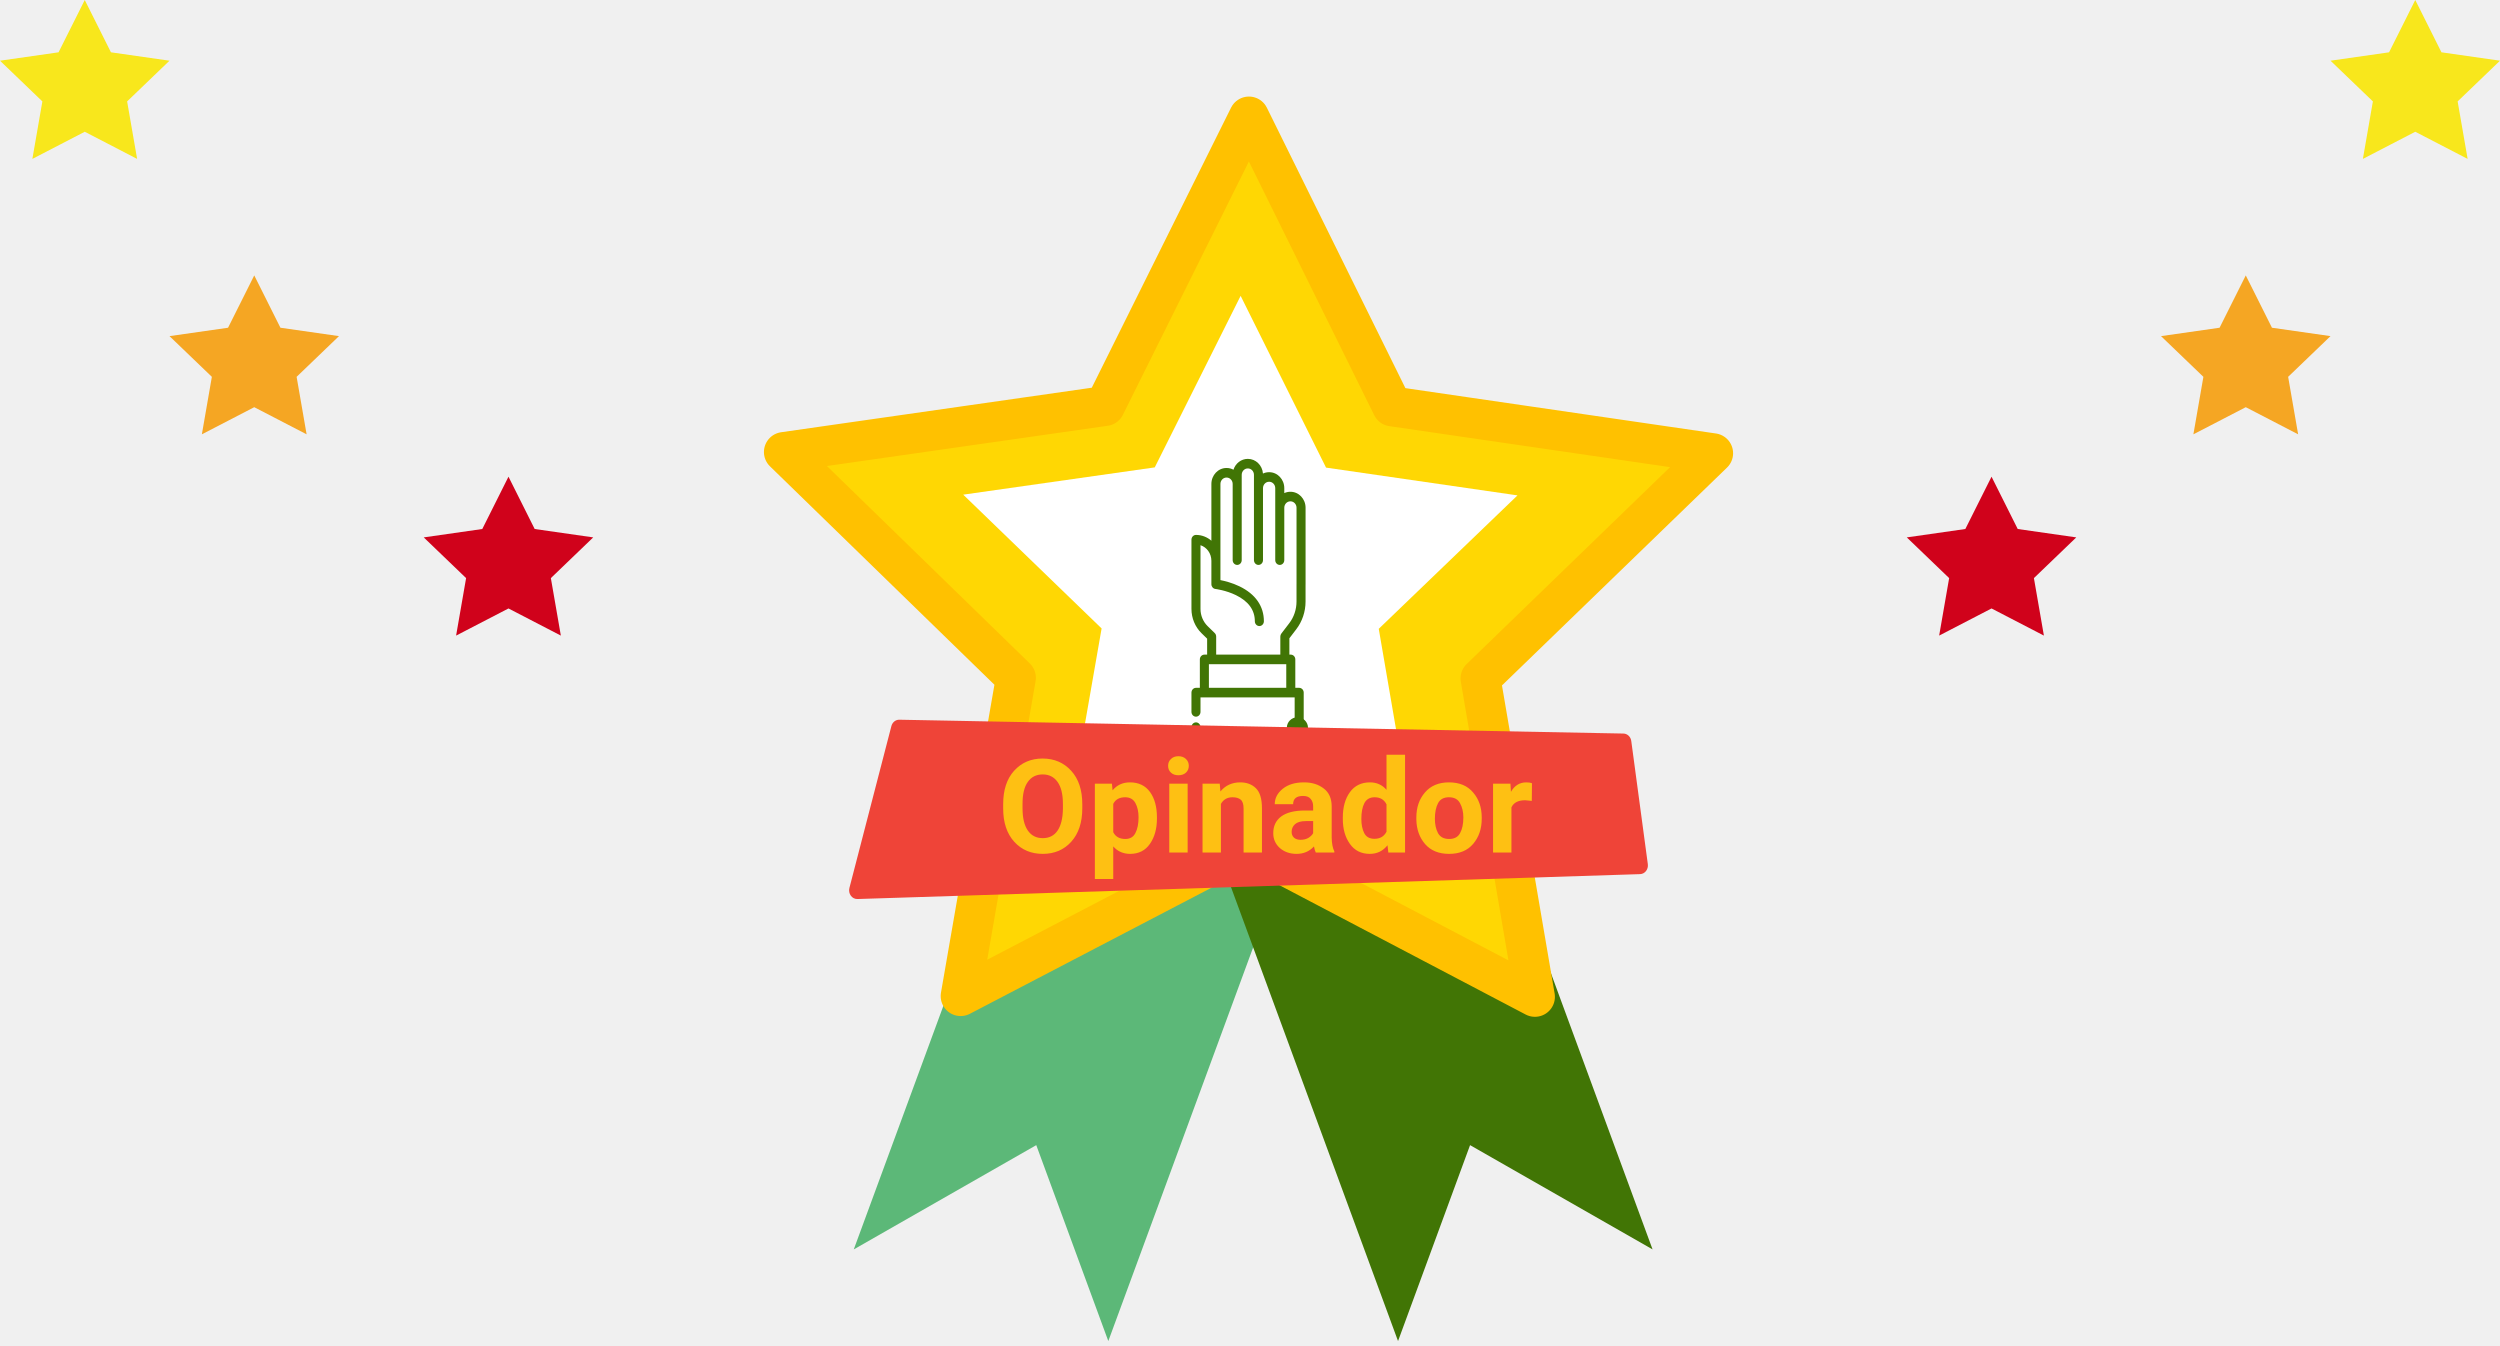
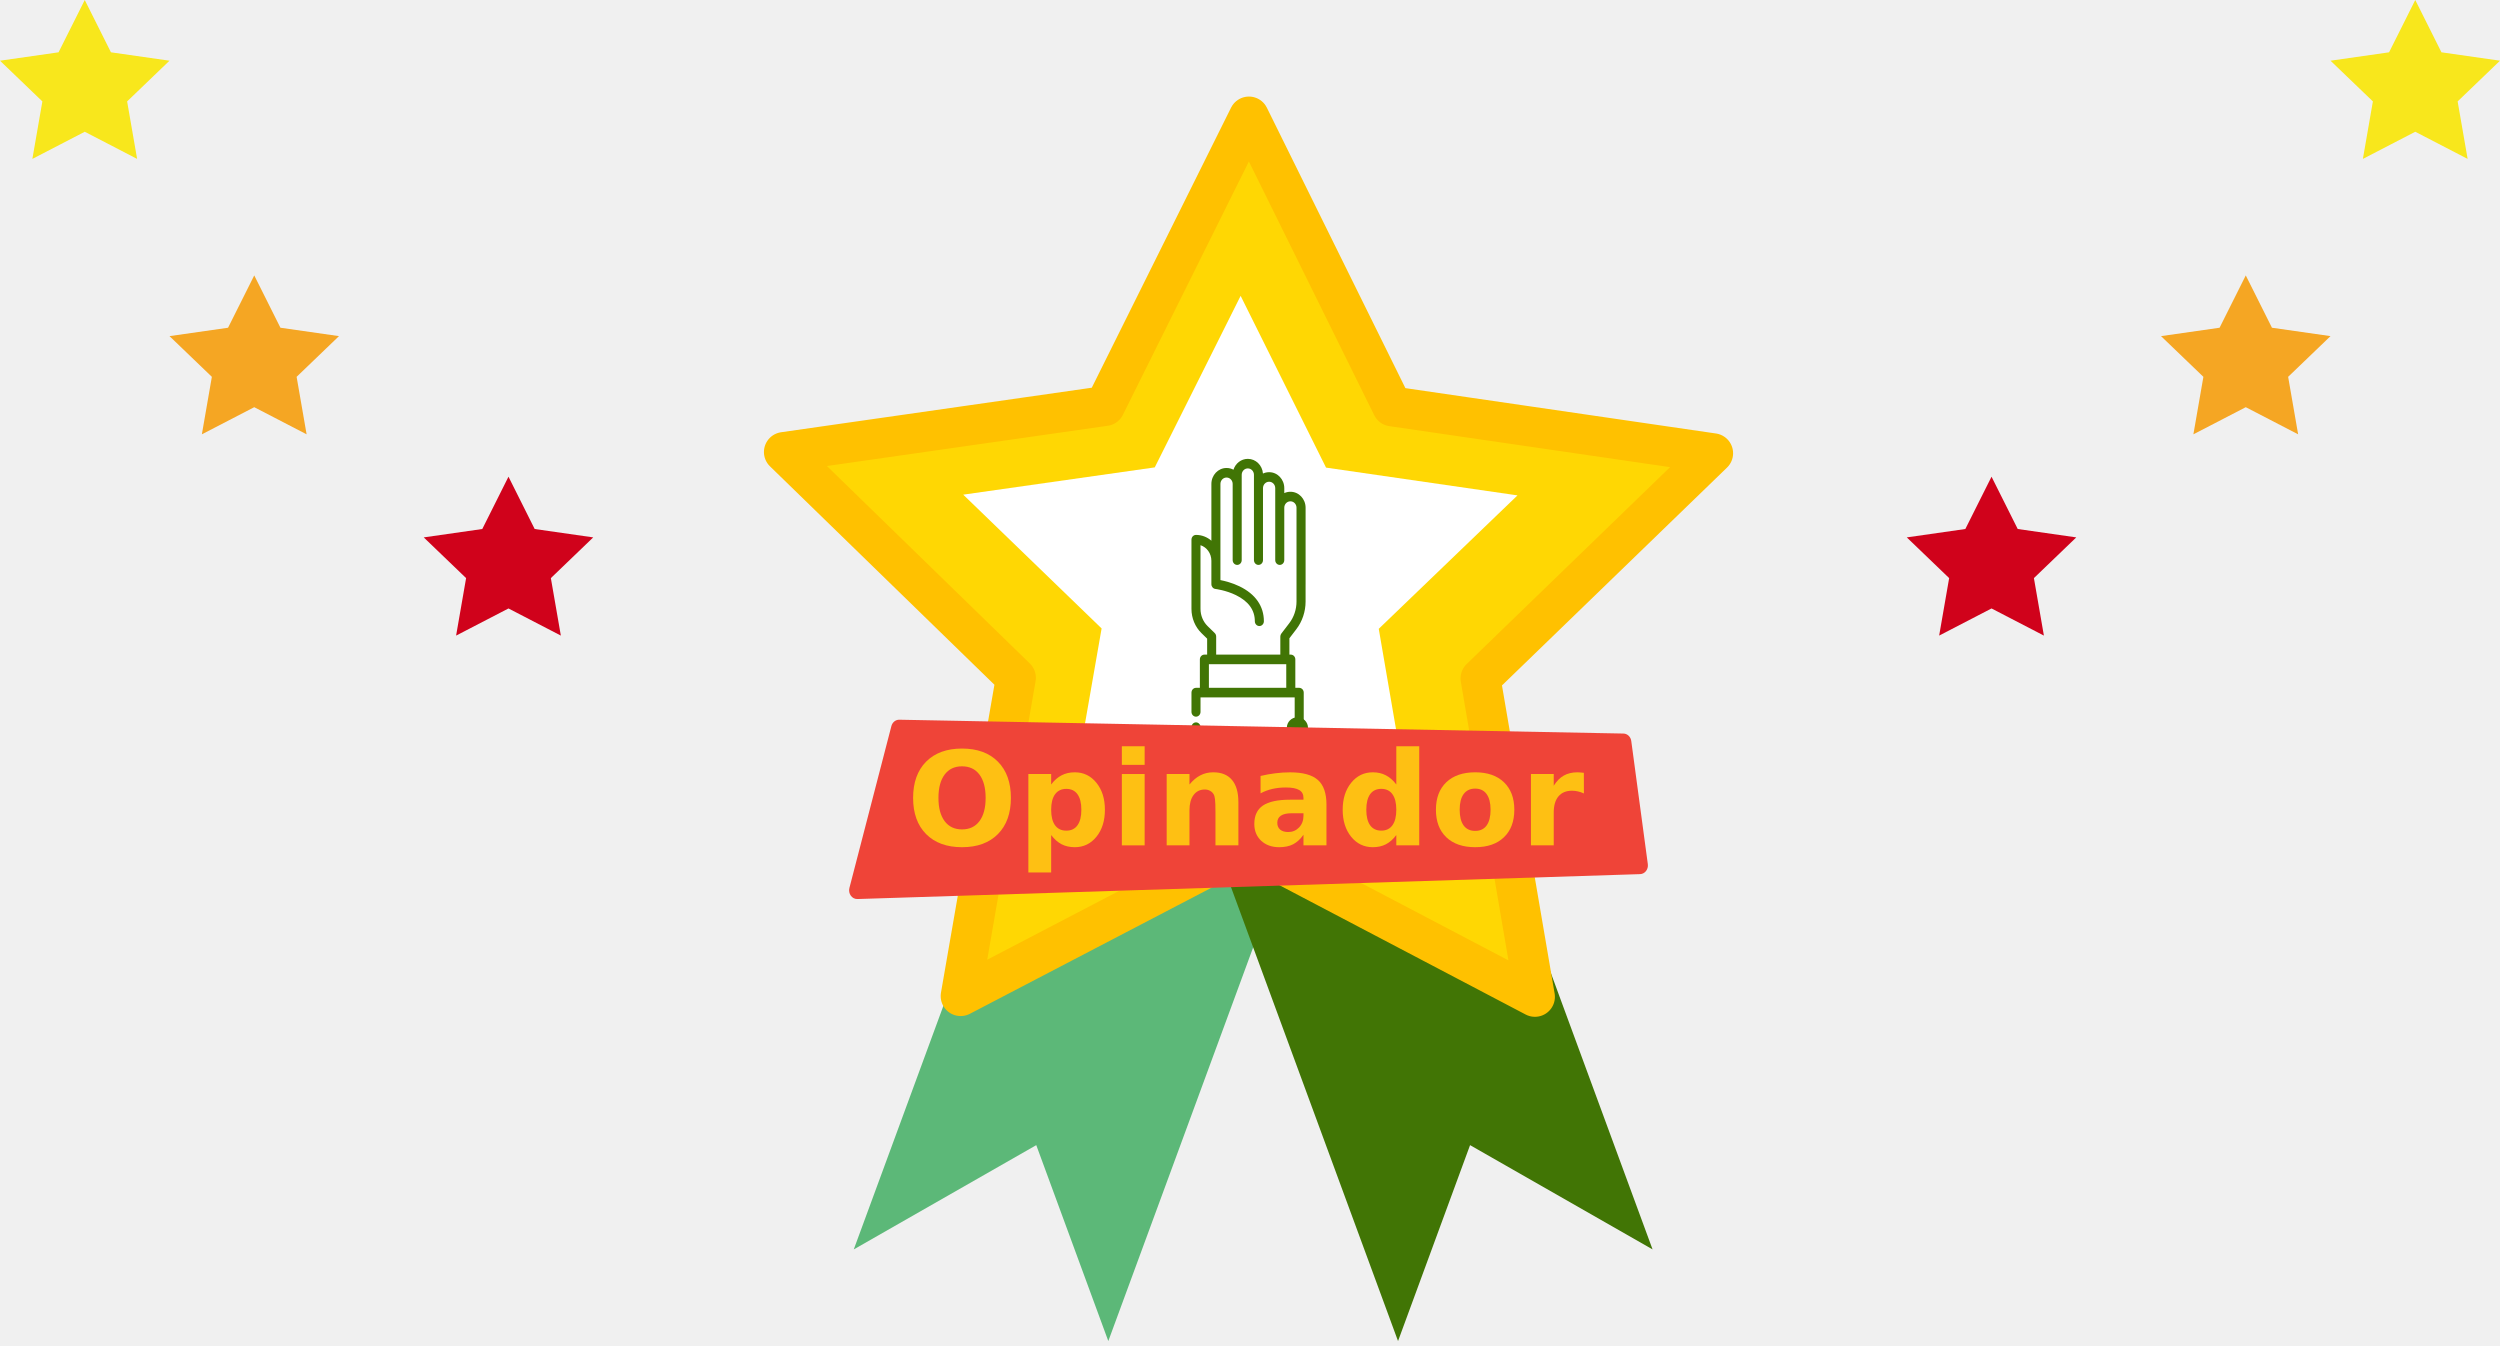
- <svg xmlns="http://www.w3.org/2000/svg" width="236px" height="127px" viewBox="0 0 236 127" version="1.1">
-   <defs />
-   <g id="Page-1" stroke="none" stroke-width="1" fill="none" fill-rule="evenodd">
-     <g id="Group-30">
-       <g id="Group-22">
-         <polygon id="Fill-12" fill="#F8E71C" points="8.001 0 10.473 4.938 16 5.73 12.001 9.573 12.944 15 8.001 12.438 3.056 15 4 9.573 0 5.73 5.528 4.938" />
-         <polygon id="Fill-12-Copy" fill="#F5A623" points="24.001 26 26.473 30.938 32 31.73 28.001 35.573 28.944 41 24.001 38.438 19.056 41 20 35.573 16 31.73 21.528 30.938" />
-         <polygon id="Fill-12-Copy-2" fill="#D0021B" points="48.001 45 50.473 49.938 56 50.73 52.001 54.573 52.944 60 48.001 57.438 43.056 60 44 54.573 40 50.73 45.528 49.938" />
-       </g>
-       <g id="Group-29" transform="translate(74, 11)">
-         <polygon id="Fill-77-Copy" fill="#5CB878" points="23.824 97.101 30.624 115.597 51.224 59.613 27.194 50.962 6.595 106.945" />
-         <polygon id="Fill-78-Copy" fill="#417505" points="64.774 97.101 82.003 106.945 61.404 50.962 37.374 59.613 57.974 115.597" />
-         <polygon id="Fill-139" fill="#FFD703" points="16.685 83.031 21.901 52.983 0 31.67 30.311 27.326 43.901 0 57.418 27.362 87.719 31.787 65.761 53.042 70.898 83.102 43.81 68.877" />
-         <polygon id="Stroke-140" stroke="#FFC100" stroke-width="3.77" stroke-linecap="round" stroke-linejoin="round" points="16.685 83.031 21.901 52.983 0 31.67 30.311 27.326 43.901 0 57.418 27.362 87.719 31.787 65.761 53.042 70.898 83.102 43.81 68.877" />
-         <polygon id="Fill-141" fill="#FFFFFF" points="26.88 66.131 29.992 48.326 16.928 35.695 35.009 33.121 43.115 16.928 51.178 33.142 69.252 35.764 56.154 48.36 59.218 66.174 43.06 57.743" />
-         <path d="M47.822,35.423 L47.807,35.423 C47.604,35.423 47.411,35.468 47.237,35.549 L47.237,35.081 C47.237,34.251 46.598,33.575 45.812,33.575 L45.797,33.575 C45.593,33.575 45.399,33.621 45.223,33.703 C45.165,32.929 44.55,32.318 43.803,32.318 L43.788,32.318 C43.162,32.318 42.629,32.747 42.439,33.342 C42.245,33.237 42.026,33.178 41.794,33.178 L41.779,33.178 C40.994,33.178 40.355,33.854 40.355,34.685 L40.355,40.043 C39.957,39.701 39.451,39.496 38.9,39.496 C38.665,39.496 38.473,39.698 38.473,39.948 L38.473,46.482 C38.473,47.349 38.819,48.183 39.421,48.771 L39.953,49.291 L39.953,50.797 L39.693,50.797 C39.458,50.797 39.266,50.999 39.266,51.248 L39.266,53.931 L38.9,53.931 C38.664,53.931 38.473,54.133 38.473,54.383 L38.473,56.202 C38.473,56.452 38.664,56.654 38.9,56.654 C39.136,56.654 39.327,56.452 39.327,56.202 L39.327,54.834 L39.693,54.834 L47.85,54.834 L48.216,54.834 L48.216,62.193 L39.327,62.193 L39.327,57.644 C39.327,57.395 39.136,57.192 38.9,57.192 C38.664,57.192 38.473,57.395 38.473,57.644 L38.473,62.645 C38.473,62.894 38.664,63.096 38.9,63.096 L48.643,63.096 C48.879,63.096 49.07,62.894 49.07,62.645 L49.07,54.382 C49.07,54.133 48.879,53.931 48.643,53.931 L48.277,53.931 L48.277,51.248 C48.277,50.999 48.086,50.797 47.85,50.797 L47.717,50.797 L47.717,49.253 L48.37,48.399 C48.934,47.663 49.244,46.735 49.244,45.788 L49.244,44.178 C49.245,44.166 49.246,44.154 49.246,44.141 L49.246,36.929 C49.246,36.099 48.607,35.423 47.822,35.423 Z M47.423,53.931 L40.12,53.931 L40.12,51.7 L40.38,51.7 L47.29,51.7 L47.423,51.7 L47.423,53.931 Z M48.392,44.105 L48.392,44.105 C48.391,44.117 48.391,44.129 48.391,44.142 L48.391,45.788 C48.391,46.529 48.148,47.255 47.707,47.831 L46.958,48.809 C46.896,48.889 46.863,48.989 46.863,49.093 L46.863,50.797 L40.807,50.797 L40.807,49.093 C40.807,48.967 40.757,48.847 40.67,48.761 L40,48.107 C39.573,47.69 39.327,47.097 39.327,46.482 L39.327,40.467 C39.922,40.66 40.355,41.246 40.355,41.937 L40.355,44.149 C40.355,44.379 40.519,44.573 40.735,44.598 C40.745,44.599 41.721,44.717 42.672,45.182 C43.856,45.76 44.457,46.59 44.457,47.648 C44.457,47.897 44.648,48.1 44.884,48.1 C45.12,48.1 45.311,47.897 45.311,47.648 C45.311,46.22 44.515,45.08 43.01,44.352 C42.313,44.015 41.621,43.843 41.209,43.762 L41.209,34.684 C41.209,34.352 41.465,34.081 41.779,34.081 L41.794,34.081 C42.108,34.081 42.364,34.352 42.364,34.684 L42.364,41.877 C42.364,42.127 42.555,42.329 42.791,42.329 C43.027,42.329 43.218,42.127 43.218,41.877 L43.218,34.684 L43.218,33.824 C43.218,33.491 43.474,33.221 43.788,33.221 L43.803,33.221 C44.118,33.221 44.373,33.491 44.373,33.824 L44.373,35.081 L44.373,41.877 C44.373,42.127 44.565,42.329 44.8,42.329 C45.036,42.329 45.227,42.127 45.227,41.877 L45.227,35.081 C45.227,34.749 45.483,34.478 45.798,34.478 L45.813,34.478 C46.127,34.478 46.383,34.749 46.383,35.081 L46.383,36.929 L46.383,41.877 C46.383,42.127 46.574,42.329 46.81,42.329 C47.046,42.329 47.237,42.127 47.237,41.877 L47.237,36.929 C47.237,36.597 47.493,36.326 47.807,36.326 L47.822,36.326 C48.136,36.326 48.392,36.597 48.392,36.929 L48.392,44.105 L48.392,44.105 Z" id="Shape" fill="#417505" fill-rule="nonzero" />
-         <circle id="Oval" fill="#417505" fill-rule="nonzero" cx="48.476" cy="57.71" r="1" />
-         <path d="M80.822,71.518 L6.942,73.868 C6.428,73.885 6.046,73.359 6.184,72.825 L10.147,57.542 C10.24,57.181 10.548,56.934 10.896,56.941 L79.25,58.247 C79.624,58.254 79.939,58.553 79.992,58.951 L81.555,70.577 C81.621,71.064 81.278,71.503 80.822,71.518 Z" id="Shape" fill="#EF4438" fill-rule="nonzero" />
-         <text id="Opinador" font-family="Roboto-Black, Roboto" font-size="12.311" font-weight="700" fill="#FEC013">
-           <tspan x="20.183" y="69.479">Opinador</tspan>
-         </text>
-         <g id="hands" transform="translate(38.47328, 32.31756)" />
-         <g id="Group-15-Copy" transform="translate(6.155725, 56.94046)">
-           <g id="Group-19-Copy" />
-         </g>
-       </g>
-       <g id="Group-26" transform="translate(180, 0)">
-         <polygon id="Fill-12" fill="#F8E71C" points="48.001 0 50.473 4.938 56 5.73 52.001 9.573 52.944 15 48.001 12.438 43.056 15 44 9.573 40 5.73 45.528 4.938" />
-         <polygon id="Fill-12-Copy" fill="#F5A623" points="32.001 26 34.473 30.938 40 31.73 36.001 35.573 36.944 41 32.001 38.438 27.056 41 28 35.573 24 31.73 29.528 30.938" />
-         <polygon id="Fill-12-Copy-2" fill="#D0021B" points="8.001 45 10.473 49.938 16 50.73 12.001 54.573 12.944 60 8.001 57.438 3.056 60 4 54.573 0 50.73 5.528 49.938" />
-       </g>
-     </g>
+ <svg xmlns="http://www.w3.org/2000/svg" width="236px" height="127px" viewBox="0 0 236 127" version="1.1" id="svg37">
+   <defs id="defs6" />
+   <g style="fill:none;fill-rule:evenodd;stroke:none;stroke-width:1" id="Group-22">
+     <polygon id="Fill-12" points="12.944,15 8.001,12.438 3.056,15 4,9.573 0,5.73 5.528,4.938 8.001,0 10.473,4.938 16,5.73 12.001,9.573 " style="fill:#f8e71c" />
+     <polygon id="Fill-12-Copy" points="28.944,41 24.001,38.438 19.056,41 20,35.573 16,31.73 21.528,30.938 24.001,26 26.473,30.938 32,31.73 28.001,35.573 " style="fill:#f5a623" />
+     <polygon id="Fill-12-Copy-2" points="52.944,60 48.001,57.438 43.056,60 44,54.573 40,50.73 45.528,49.938 48.001,45 50.473,49.938 56,50.73 52.001,54.573 " style="fill:#d0021b" />
+   </g>
+   <polygon style="fill:#5cb878;fill-rule:evenodd;stroke:none;stroke-width:1" points="30.624,115.597 51.224,59.613 27.194,50.962 6.595,106.945 23.824,97.101 " id="Fill-77-Copy" transform="translate(74,11)" />
+   <polygon style="fill:#417505;fill-rule:evenodd;stroke:none;stroke-width:1" points="82.003,106.945 61.404,50.962 37.374,59.613 57.974,115.597 64.774,97.101 " id="Fill-78-Copy" transform="translate(74,11)" />
+   <polygon style="fill:#ffd703;fill-rule:evenodd;stroke:none;stroke-width:1" points="87.719,31.787 65.761,53.042 70.898,83.102 43.81,68.877 16.685,83.031 21.901,52.983 0,31.67 30.311,27.326 43.901,0 57.418,27.362 " id="Fill-139" transform="translate(74,11)" />
+   <polygon style="fill:none;fill-rule:evenodd;stroke:#ffc100;stroke-width:3.77;stroke-linecap:round;stroke-linejoin:round" points="87.719,31.787 65.761,53.042 70.898,83.102 43.81,68.877 16.685,83.031 21.901,52.983 0,31.67 30.311,27.326 43.901,0 57.418,27.362 " id="Stroke-140" transform="translate(74,11)" />
+   <polygon style="fill:#ffffff;fill-rule:evenodd;stroke:none;stroke-width:1" points="69.252,35.764 56.154,48.36 59.218,66.174 43.06,57.743 26.88,66.131 29.992,48.326 16.928,35.695 35.009,33.121 43.115,16.928 51.178,33.142 " id="Fill-141" transform="translate(74,11)" />
+   <path style="fill:#417505;fill-rule:nonzero;stroke:none;stroke-width:1" id="Shape" d="m 121.822,46.423 h -0.015 c -0.203,0 -0.396,0.045 -0.57,0.126 v -0.468 c 0,-0.83 -0.639,-1.506 -1.424,-1.506 h -0.015 c -0.204,0 -0.399,0.046 -0.575,0.128 -0.058,-0.774 -0.673,-1.386 -1.42,-1.386 h -0.015 c -0.626,0 -1.159,0.429 -1.349,1.024 -0.194,-0.104 -0.413,-0.163 -0.645,-0.163 h -0.015 c -0.785,0 -1.424,0.676 -1.424,1.506 v 5.358 c -0.397,-0.342 -0.904,-0.547 -1.454,-0.547 -0.236,0 -0.427,0.202 -0.427,0.452 v 6.534 c 0,0.867 0.345,1.701 0.948,2.289 l 0.532,0.52 v 1.506 h -0.259 c -0.236,0 -0.427,0.202 -0.427,0.452 v 2.683 h -0.366 c -0.236,0 -0.427,0.202 -0.427,0.452 v 1.819 c 0,0.249 0.191,0.452 0.427,0.452 0.236,0 0.427,-0.202 0.427,-0.452 v -1.368 h 0.366 8.157 0.366 v 7.359 h -8.889 V 68.644 c 0,-0.249 -0.191,-0.452 -0.427,-0.452 -0.236,0 -0.427,0.202 -0.427,0.452 v 5.001 c 0,0.249 0.191,0.452 0.427,0.452 h 9.743 c 0.236,0 0.427,-0.202 0.427,-0.452 v -8.262 c 0,-0.249 -0.191,-0.452 -0.427,-0.452 h -0.366 v -2.683 c 0,-0.249 -0.191,-0.452 -0.427,-0.452 h -0.133 v -1.544 l 0.654,-0.854 c 0.564,-0.736 0.874,-1.664 0.874,-2.611 V 55.178 c 9.6e-4,-0.012 0.001,-0.024 0.001,-0.037 v -7.212 c 1.1e-4,-0.83 -0.639,-1.506 -1.424,-1.506 z m -0.399,18.508 h -7.303 v -2.231 h 0.259 6.91 0.133 z m 0.969,-9.826 h -3.4e-4 c -9.6e-4,0.012 -0.001,0.024 -0.001,0.037 v 1.646 c 0,0.741 -0.243,1.467 -0.684,2.043 l -0.749,0.978 c -0.062,0.08 -0.095,0.181 -0.095,0.284 v 1.704 h -6.056 v -1.704 c 0,-0.126 -0.05,-0.246 -0.137,-0.332 l -0.669,-0.654 c -0.428,-0.418 -0.673,-1.01 -0.673,-1.626 v -6.015 c 0.594,0.193 1.027,0.779 1.027,1.47 v 2.212 c 0,0.23 0.164,0.424 0.381,0.449 0.01,0.001 0.986,0.119 1.937,0.584 1.184,0.578 1.784,1.408 1.784,2.466 0,0.249 0.191,0.452 0.427,0.452 0.236,0 0.427,-0.202 0.427,-0.452 0,-1.428 -0.796,-2.568 -2.3,-3.296 -0.698,-0.338 -1.389,-0.509 -1.802,-0.59 v -9.078 c 0,-0.332 0.256,-0.603 0.57,-0.603 h 0.015 c 0.314,0 0.57,0.271 0.57,0.603 v 7.193 c 0,0.249 0.191,0.452 0.427,0.452 0.236,0 0.427,-0.202 0.427,-0.452 v -7.193 -0.861 c 0,-0.332 0.256,-0.603 0.57,-0.603 h 0.015 c 0.314,0 0.57,0.271 0.57,0.603 v 1.258 6.796 c 0,0.249 0.191,0.452 0.427,0.452 0.236,0 0.427,-0.202 0.427,-0.452 v -6.796 c 0,-0.332 0.256,-0.603 0.57,-0.603 h 0.015 c 0.314,0 0.57,0.271 0.57,0.603 v 1.848 4.948 c 0,0.249 0.191,0.452 0.427,0.452 0.236,0 0.427,-0.202 0.427,-0.452 v -4.948 c 0,-0.332 0.256,-0.603 0.57,-0.603 h 0.015 c 0.314,0 0.57,0.271 0.57,0.603 V 55.105 Z" />
+   <circle style="fill:#417505;fill-rule:nonzero;stroke:none;stroke-width:1" r="1" cy="68.71" cx="122.476" id="Oval" />
+   <path style="fill:#ef4438;fill-rule:nonzero;stroke:none;stroke-width:1" id="path19" d="m 154.822,82.518 -73.88,2.351 c -0.514,0.017 -0.896,-0.509 -0.758,-1.044 L 84.147,68.542 c 0.093,-0.361 0.401,-0.608 0.749,-0.601 l 68.354,1.306 c 0.374,0.007 0.689,0.306 0.742,0.705 l 1.563,11.625 c 0.066,0.487 -0.277,0.927 -0.733,0.941 z" />
+   <g aria-label="Opinador" style="font-weight:700;font-size:12.311px;font-family:Roboto-Black, Roboto;fill:#fec013;fill-rule:evenodd;stroke:none;stroke-width:1" id="Opinador" transform="translate(-8.599372,-0.6783434)">
+     <path d="m 99.413,73.019 q -1.058,0 -1.641,0.781 -0.583,0.781 -0.583,2.2 0,1.413 0.583,2.194 0.583,0.781 1.641,0.781 1.064,0 1.647,-0.781 0.583,-0.781 0.583,-2.194 0,-1.419 -0.583,-2.2 -0.583,-0.781 -1.647,-0.781 z m 0,-1.677 q 2.164,0 3.39,1.238 1.226,1.238 1.226,3.421 0,2.176 -1.226,3.415 -1.226,1.238 -3.39,1.238 -2.158,0 -3.39,-1.238 -1.226,-1.238 -1.226,-3.415 0,-2.182 1.226,-3.421 1.232,-1.238 3.39,-1.238 z" id="path916" />
+     <path d="m 107.829,79.506 v 3.535 h -2.152 v -9.294 h 2.152 v 0.986 q 0.445,-0.589 0.986,-0.866 0.541,-0.283 1.244,-0.283 1.244,0 2.044,0.992 0.8,0.986 0.8,2.543 0,1.557 -0.8,2.549 -0.8,0.986 -2.044,0.986 -0.703,0 -1.244,-0.277 -0.541,-0.283 -0.986,-0.872 z m 1.431,-4.358 q -0.691,0 -1.064,0.511 -0.367,0.505 -0.367,1.461 0,0.956 0.367,1.467 0.373,0.505 1.064,0.505 0.691,0 1.052,-0.505 0.367,-0.505 0.367,-1.467 0,-0.962 -0.367,-1.467 -0.361,-0.505 -1.052,-0.505 z" id="path918" />
+     <path d="m 114.502,73.747 h 2.152 v 6.733 h -2.152 z m 0,-2.621 h 2.152 v 1.755 h -2.152 z" id="path920" />
+     <path d="m 125.503,76.38 v 4.1 h -2.164 v -0.667 -2.471 q 0,-0.872 -0.042,-1.202 -0.036,-0.331 -0.132,-0.487 -0.126,-0.21 -0.343,-0.325 -0.216,-0.12 -0.493,-0.12 -0.673,0 -1.058,0.523 -0.385,0.517 -0.385,1.437 v 3.312 h -2.152 v -6.733 h 2.152 v 0.986 q 0.487,-0.589 1.034,-0.866 0.547,-0.283 1.208,-0.283 1.166,0 1.767,0.715 0.607,0.715 0.607,2.08 z" id="path922" />
+     <path d="m 130.529,77.45 q -0.673,0 -1.016,0.228 -0.337,0.228 -0.337,0.673 0,0.409 0.271,0.643 0.277,0.228 0.763,0.228 0.607,0 1.022,-0.433 0.415,-0.439 0.415,-1.094 v -0.246 z m 3.288,-0.812 v 3.841 h -2.17 v -0.998 q -0.433,0.613 -0.974,0.896 -0.541,0.277 -1.317,0.277 -1.046,0 -1.701,-0.607 -0.649,-0.613 -0.649,-1.587 0,-1.184 0.812,-1.737 0.818,-0.553 2.561,-0.553 h 1.268 v -0.168 q 0,-0.511 -0.403,-0.745 -0.403,-0.24 -1.256,-0.24 -0.691,0 -1.286,0.138 -0.595,0.138 -1.106,0.415 v -1.641 q 0.691,-0.168 1.389,-0.252 0.697,-0.09 1.395,-0.09 1.821,0 2.627,0.721 0.812,0.715 0.812,2.332 z" id="path924" />
+     <path d="m 140.411,74.732 v -3.607 h 2.164 v 9.354 h -2.164 v -0.974 q -0.445,0.595 -0.98,0.872 -0.535,0.277 -1.238,0.277 -1.244,0 -2.044,-0.986 -0.8,-0.992 -0.8,-2.549 0,-1.557 0.8,-2.543 0.8,-0.992 2.044,-0.992 0.697,0 1.232,0.283 0.541,0.277 0.986,0.866 z m -1.419,4.358 q 0.691,0 1.052,-0.505 0.367,-0.505 0.367,-1.467 0,-0.962 -0.367,-1.467 -0.361,-0.505 -1.052,-0.505 -0.685,0 -1.052,0.505 -0.361,0.505 -0.361,1.467 0,0.962 0.361,1.467 0.367,0.505 1.052,0.505 z" id="path926" />
+     <path d="m 147.86,75.123 q -0.715,0 -1.094,0.517 -0.373,0.511 -0.373,1.479 0,0.968 0.373,1.485 0.379,0.511 1.094,0.511 0.703,0 1.076,-0.511 0.373,-0.517 0.373,-1.485 0,-0.968 -0.373,-1.479 -0.373,-0.517 -1.076,-0.517 z m 0,-1.539 q 1.737,0 2.711,0.938 0.98,0.938 0.98,2.597 0,1.659 -0.98,2.597 -0.974,0.938 -2.711,0.938 -1.743,0 -2.729,-0.938 -0.98,-0.938 -0.98,-2.597 0,-1.659 0.98,-2.597 0.986,-0.938 2.729,-0.938 z" id="path928" />
+     <path d="m 158.121,75.58 q -0.283,-0.132 -0.565,-0.192 -0.277,-0.066 -0.559,-0.066 -0.83,0 -1.28,0.535 -0.445,0.529 -0.445,1.521 v 3.102 h -2.152 v -6.733 h 2.152 v 1.106 q 0.415,-0.661 0.95,-0.962 0.541,-0.307 1.292,-0.307 0.108,0 0.234,0.012 0.126,0.006 0.367,0.036 z" id="path930" />
+   </g>
+   <g style="fill:none;fill-rule:evenodd;stroke:none;stroke-width:1" transform="translate(112.4733,43.31756)" id="hands" />
+   <g style="fill:none;fill-rule:evenodd;stroke:none;stroke-width:1" transform="translate(80.15573,67.94046)" id="Group-15-Copy">
+     <g id="Group-19-Copy" />
+   </g>
+   <g style="fill:none;fill-rule:evenodd;stroke:none;stroke-width:1" id="Group-26" transform="translate(180)">
+     <polygon id="polygon28" points="52.944,15 48.001,12.438 43.056,15 44,9.573 40,5.73 45.528,4.938 48.001,0 50.473,4.938 56,5.73 52.001,9.573 " style="fill:#f8e71c" />
+     <polygon id="polygon30" points="36.944,41 32.001,38.438 27.056,41 28,35.573 24,31.73 29.528,30.938 32.001,26 34.473,30.938 40,31.73 36.001,35.573 " style="fill:#f5a623" />
+     <polygon id="polygon32" points="12.944,60 8.001,57.438 3.056,60 4,54.573 0,50.73 5.528,49.938 8.001,45 10.473,49.938 16,50.73 12.001,54.573 " style="fill:#d0021b" />
  </g>
</svg>
